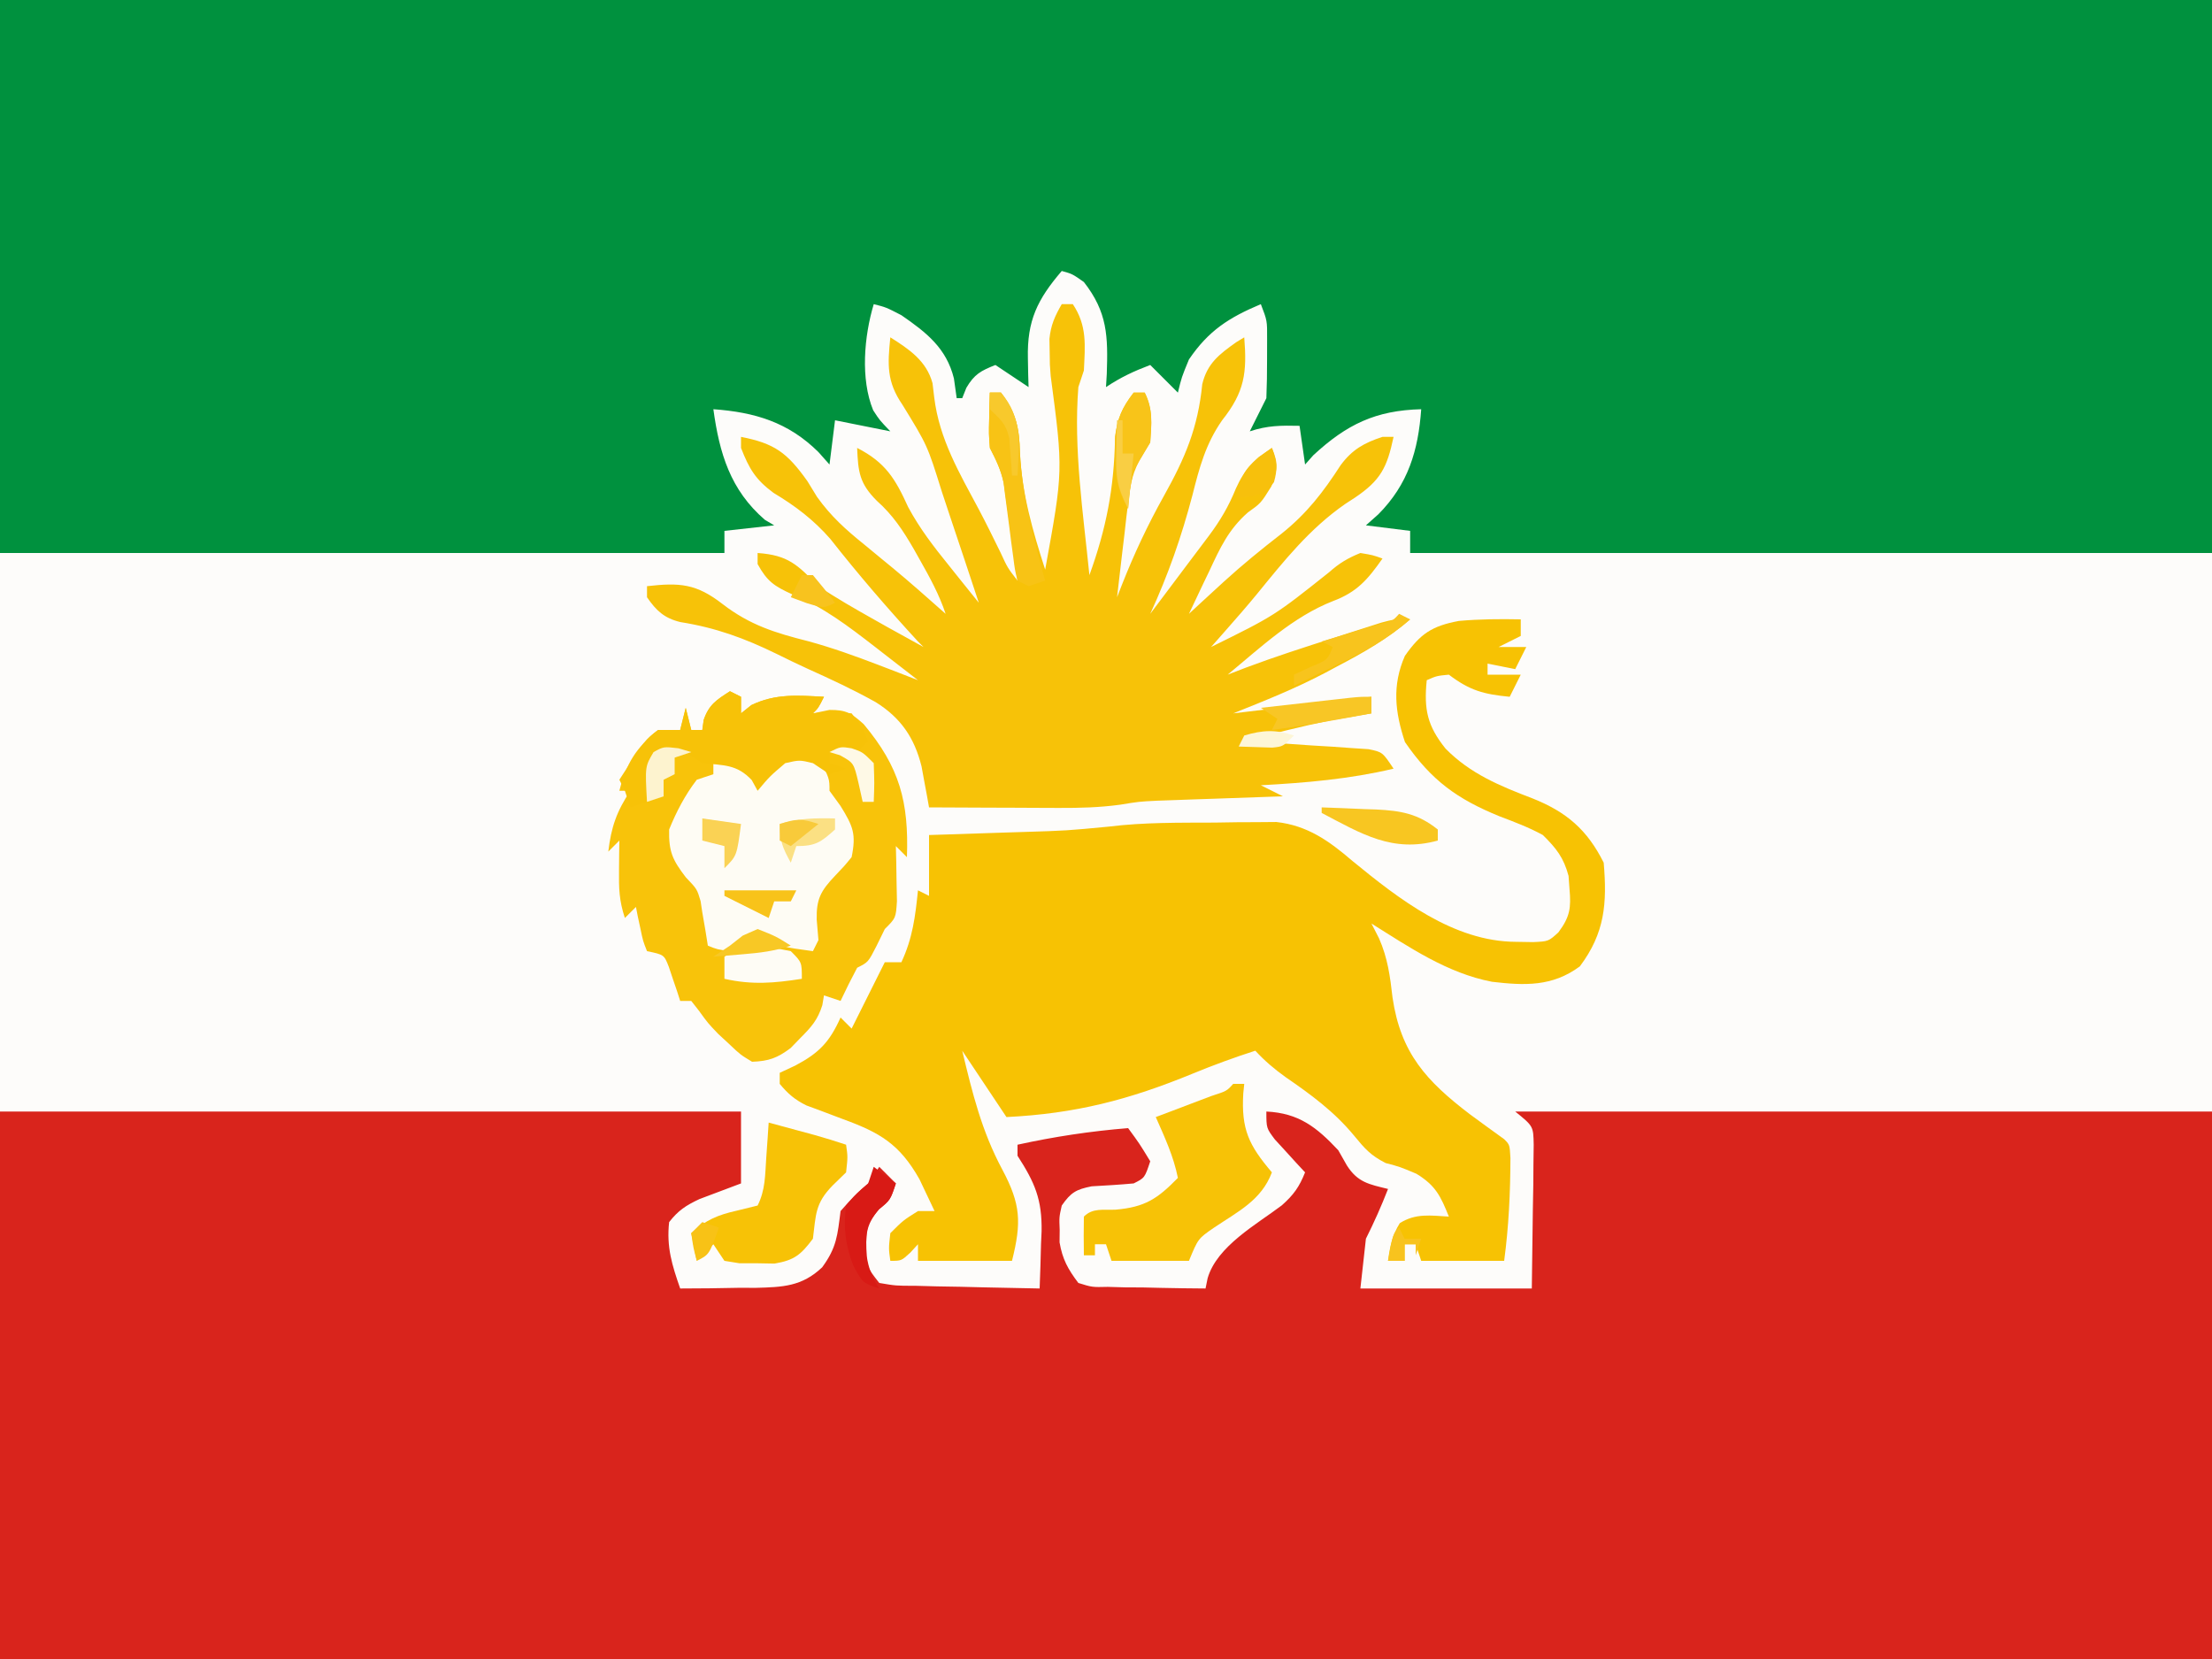
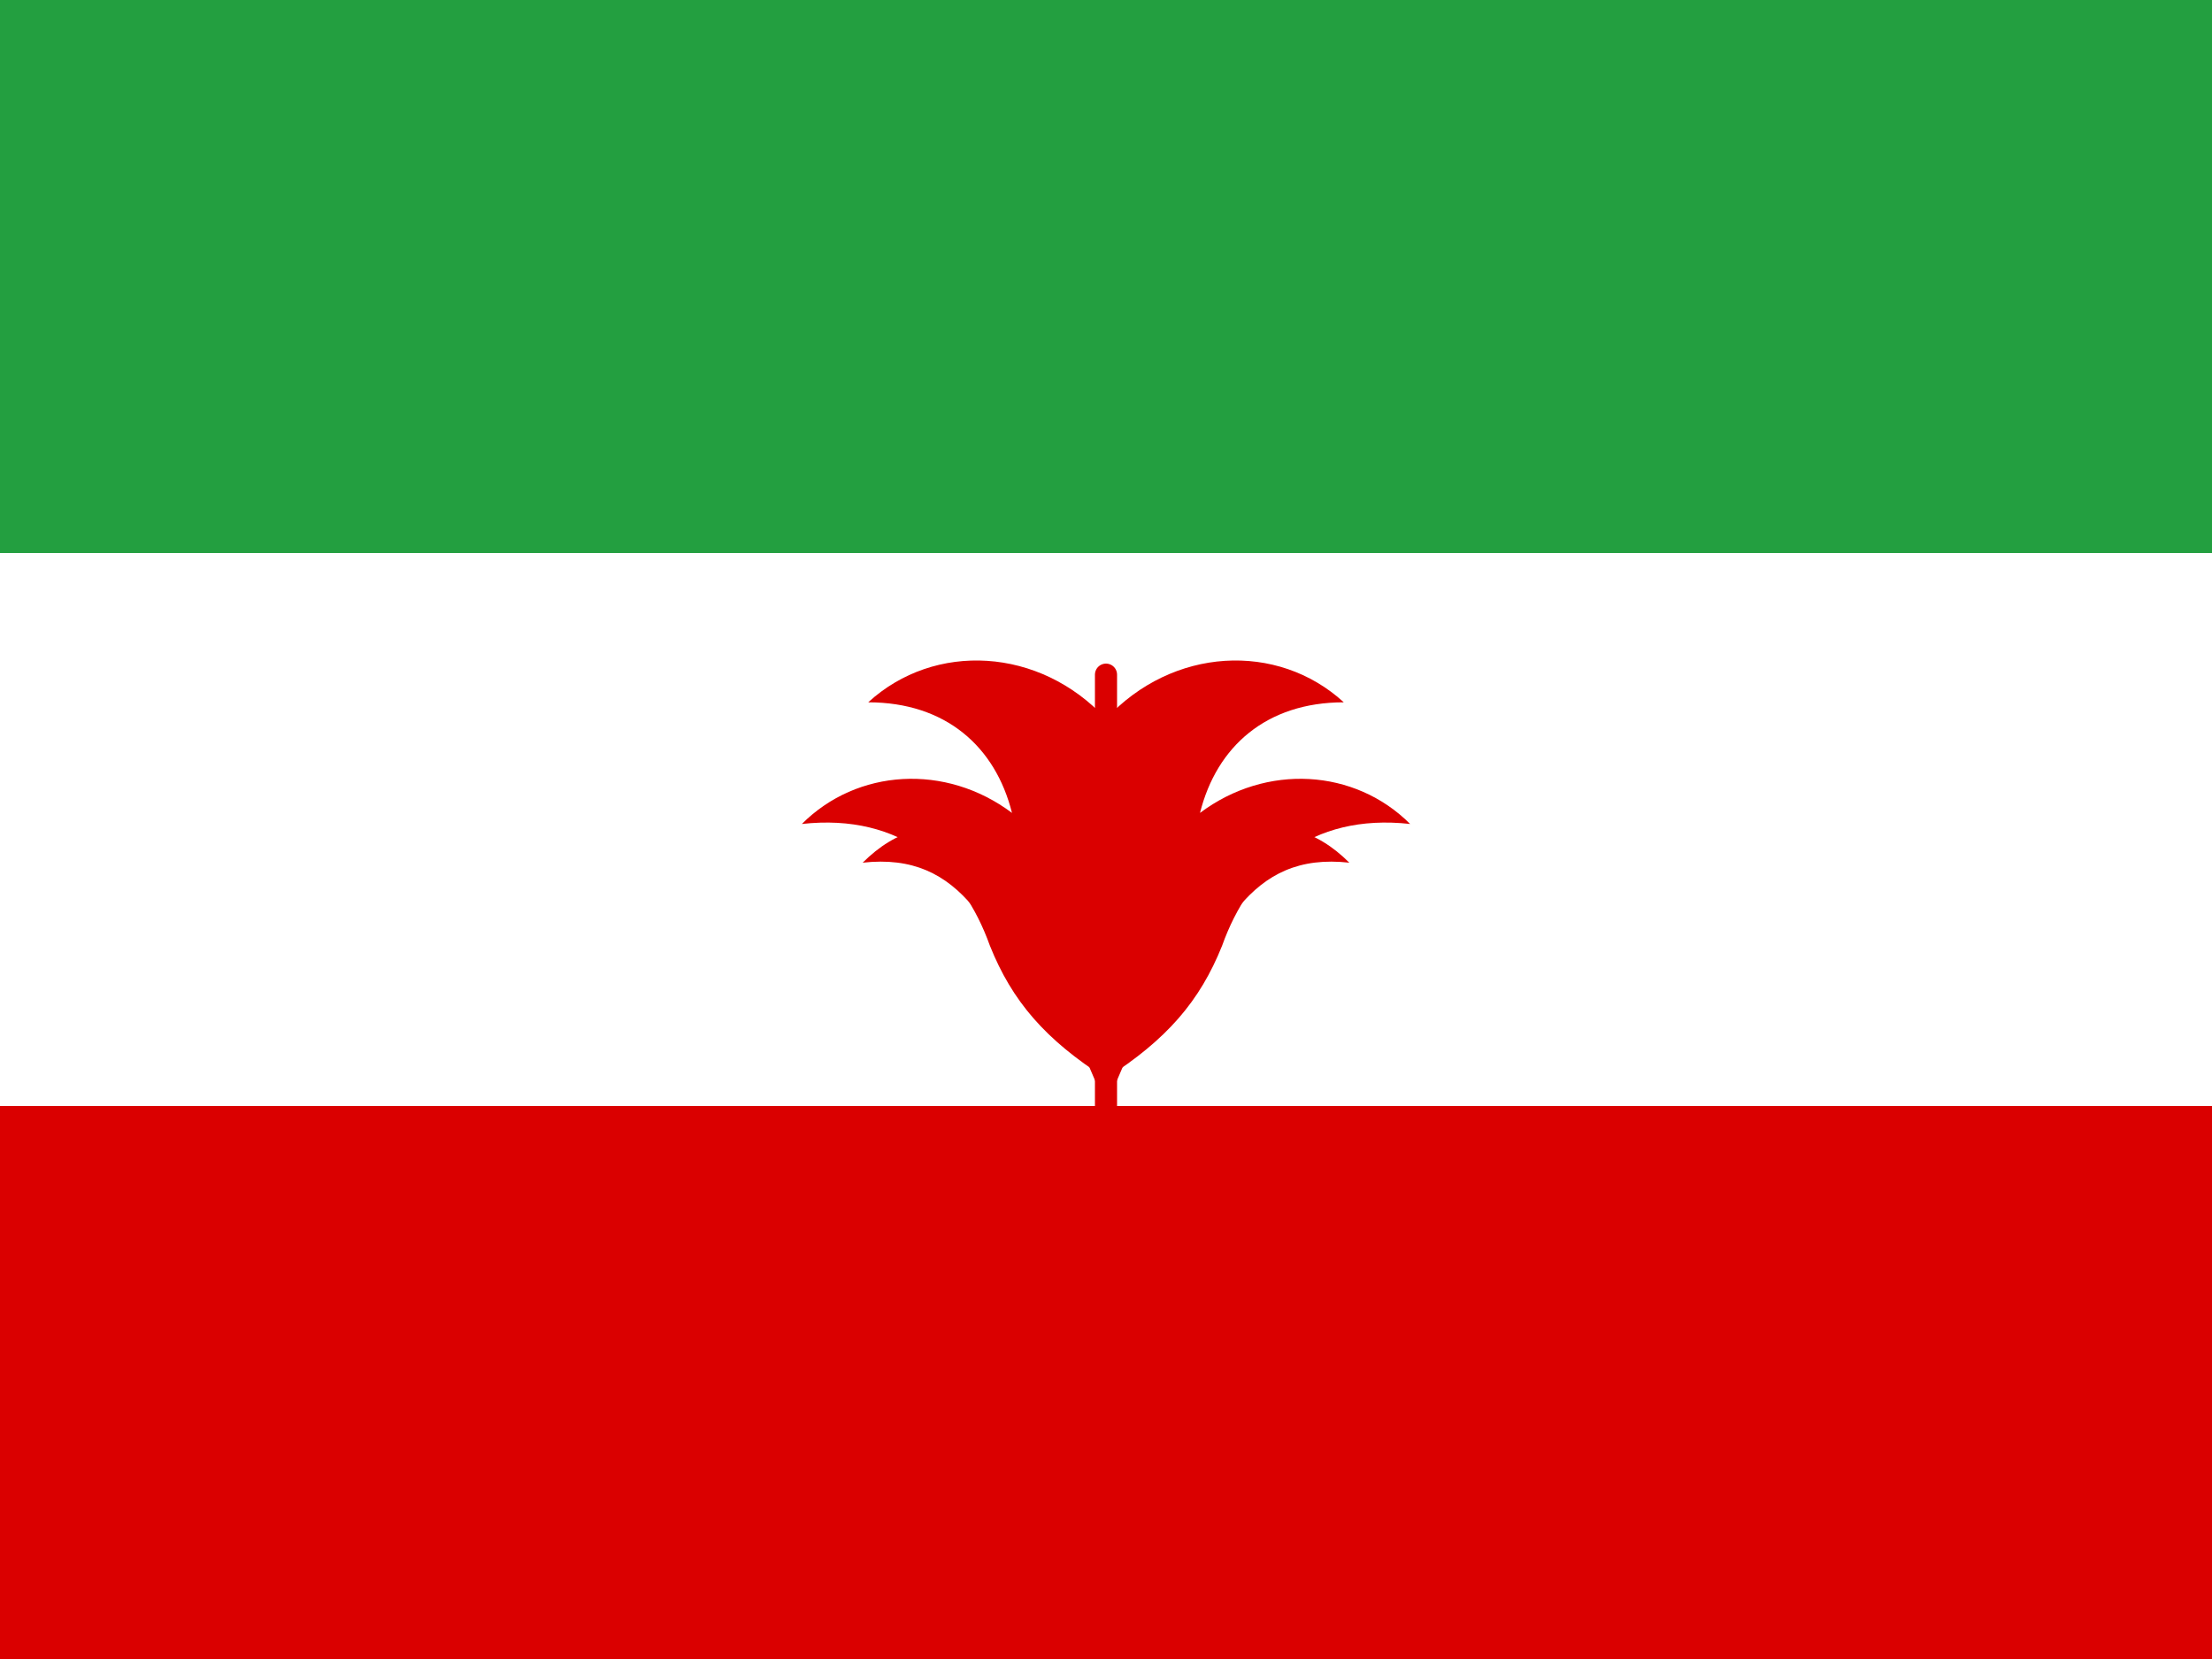
- <svg xmlns="http://www.w3.org/2000/svg" version="1.1" width="400" height="300">
-   <path d="M0 0 C132 0 264 0 400 0 C400 99 400 198 400 300 C268 300 136 300 0 300 C0 201 0 102 0 0 Z " fill="#FDFCFA" transform="translate(0,0)" />
-   <path d="M0 0 C132 0 264 0 400 0 C400 33 400 66 400 100 C352.15 100 304.3 100 255 100 C255 98.68 255 97.36 255 96 C252.36 95.67 249.72 95.34 247 95 C248.114 94.01 248.114 94.01 249.25 93 C254.642 87.562 256.465 81.486 257 74 C248.756 74.21 243.518 76.746 237.5 82.312 C237.005 82.869 236.51 83.426 236 84 C235.67 81.69 235.34 79.38 235 77 C231.657 76.926 229.196 76.935 226 78 C227 76 228 74 229 72 C229.097 69.689 229.13 67.375 229.125 65.062 C229.128 63.816 229.13 62.569 229.133 61.285 C229.152 57.993 229.152 57.993 228 55 C222.213 57.441 218.558 59.768 215 65 C213.676 68.213 213.676 68.213 213 71 C210.525 68.525 210.525 68.525 208 66 C205.028 67.125 202.666 68.223 200 70 C200.046 69.215 200.093 68.43 200.141 67.621 C200.375 60.795 200.269 56.455 196 51 C193.915 49.534 193.915 49.534 192 49 C187.586 54.15 185.711 57.986 185.875 64.812 C185.893 65.788 185.911 66.764 185.93 67.77 C185.953 68.506 185.976 69.242 186 70 C183.03 68.02 183.03 68.02 180 66 C177.378 67.049 176.206 67.649 174.75 70.125 C174.502 70.744 174.255 71.362 174 72 C173.67 72 173.34 72 173 72 C172.835 70.824 172.67 69.649 172.5 68.438 C171.144 62.944 167.524 60.122 163 57 C160.221 55.563 160.221 55.563 158 55 C156.259 60.803 155.573 68.515 157.895 74.184 C159.056 75.979 159.056 75.979 161 78 C157.7 77.34 154.4 76.68 151 76 C150.67 78.64 150.34 81.28 150 84 C149.34 83.257 148.68 82.515 148 81.75 C142.562 76.358 136.486 74.535 129 74 C130.095 81.976 132.063 88.595 138.312 94 C138.869 94.33 139.426 94.66 140 95 C135.545 95.495 135.545 95.495 131 96 C131 97.32 131 98.64 131 100 C87.77 100 44.54 100 0 100 C0 67 0 34 0 0 Z " fill="#00913E" transform="translate(0,0)" />
-   <path d="M0 0 C44.22 0 88.44 0 134 0 C134 4.29 134 8.58 134 13 C131.493 13.944 128.987 14.888 126.48 15.832 C124.043 16.98 122.643 17.885 121 20 C120.502 24.484 121.529 27.797 123 32 C126.543 32.006 130.083 31.946 133.625 31.875 C134.624 31.878 135.623 31.88 136.652 31.883 C141.543 31.753 145.019 31.643 148.676 28.168 C151.319 24.565 151.446 22.353 152 18 C154.438 15.25 154.438 15.25 157 13 C157.66 12.01 158.32 11.02 159 10 C159.99 10.99 160.98 11.98 162 13 C161 16 161 16 158.938 17.688 C156.807 20.231 156.689 20.883 156.625 24.062 C156.691 28.05 156.691 28.05 159 31 C162.004 31.512 162.004 31.512 165.539 31.512 C167.492 31.565 167.492 31.565 169.484 31.619 C170.865 31.642 172.245 31.665 173.625 31.688 C175.013 31.721 176.401 31.755 177.789 31.791 C181.193 31.874 184.596 31.943 188 32 C188.109 29.311 188.188 26.627 188.25 23.938 C188.3 22.809 188.3 22.809 188.352 21.658 C188.451 15.894 187.121 12.823 184 8 C184 7.34 184 6.68 184 6 C190.65 4.543 197.214 3.549 204 3 C206.062 5.812 206.062 5.812 208 9 C207 12 207 12 205 13 C202.472 13.234 199.945 13.382 197.41 13.523 C194.58 14.083 193.64 14.644 192 17 C191.526 19.107 191.526 19.107 191.625 21.375 C191.617 22.125 191.61 22.875 191.602 23.648 C192.122 26.722 193.123 28.511 195 31 C197.491 31.777 197.491 31.777 200.324 31.707 C201.352 31.736 202.38 31.765 203.439 31.795 C205.047 31.804 205.047 31.804 206.688 31.812 C207.771 31.838 208.854 31.863 209.971 31.889 C212.647 31.948 215.323 31.984 218 32 C218.125 31.386 218.25 30.773 218.379 30.141 C220.06 24.346 227.234 20.416 231.793 16.965 C233.944 15.05 234.945 13.645 236 11 C235.495 10.457 234.989 9.915 234.469 9.355 C233.819 8.64 233.169 7.925 232.5 7.188 C231.525 6.126 231.525 6.126 230.531 5.043 C229 3 229 3 229 0 C234.892 0.287 238.103 2.843 242 7 C242.516 7.907 243.031 8.815 243.562 9.75 C245.522 12.818 247.555 13.158 251 14 C249.793 17.103 248.494 20.012 247 23 C246.67 25.97 246.34 28.94 246 32 C256.23 32 266.46 32 277 32 C277.062 27.277 277.124 22.554 277.188 17.688 C277.215 16.201 277.242 14.714 277.27 13.182 C277.278 12.012 277.285 10.842 277.293 9.637 C277.309 8.437 277.324 7.238 277.341 6.003 C277.276 2.654 277.276 2.654 274 0 C315.58 0 357.16 0 400 0 C400 32.67 400 65.34 400 99 C268 99 136 99 0 99 C0 66.33 0 33.66 0 0 Z " fill="#D9241C" transform="translate(0,201)" />
-   <path d="M0 0 C0 0.99 0 1.98 0 3 C-1.32 3.66 -2.64 4.32 -4 5 C-2.35 5 -0.7 5 1 5 C0.34 6.32 -0.32 7.64 -1 9 C-2.65 8.67 -4.3 8.34 -6 8 C-6 8.66 -6 9.32 -6 10 C-4.02 10 -2.04 10 0 10 C-0.66 11.32 -1.32 12.64 -2 14 C-6.747 13.544 -9.257 12.84 -13 10 C-15.208 10.217 -15.208 10.217 -17 11 C-17.544 16.329 -16.868 19.294 -13.598 23.375 C-9.123 27.927 -3.76 30.129 2.125 32.375 C8.293 34.831 12.031 38.062 15 44 C15.625 51.358 15.22 56.707 10.688 62.75 C5.702 66.443 0.696 66.229 -5.203 65.535 C-13.271 63.992 -20.132 59.301 -27 55 C-26.546 55.887 -26.093 56.774 -25.625 57.688 C-24.067 61.228 -23.623 64.543 -23.188 68.375 C-21.713 78.457 -17.039 83.514 -9.188 89.5 C-7.136 91.016 -5.069 92.508 -3 94 C-2 95 -2 95 -1.867 97.406 C-1.883 103.69 -2.169 109.771 -3 116 C-7.95 116 -12.9 116 -18 116 C-18.33 115.01 -18.66 114.02 -19 113 C-19.66 113 -20.32 113 -21 113 C-21 113.99 -21 114.98 -21 116 C-21.99 116 -22.98 116 -24 116 C-23.65 113.409 -23.262 111.423 -21.875 109.188 C-18.991 107.361 -16.323 107.812 -13 108 C-14.487 104.284 -15.405 102.362 -18.875 100.25 C-21.852 98.996 -21.852 98.996 -24.438 98.312 C-27.171 96.913 -28.2 95.72 -30.125 93.375 C-33.739 89.005 -37.895 85.965 -42.547 82.762 C-44.597 81.29 -46.295 79.847 -48 78 C-51.854 79.235 -55.609 80.618 -59.352 82.157 C-70.792 86.859 -80.499 89.387 -93 90 C-95.64 86.04 -98.28 82.08 -101 78 C-99.146 85.701 -97.501 92.495 -93.75 99.5 C-90.396 105.785 -90.267 109.066 -92 116 C-97.61 116 -103.22 116 -109 116 C-109 115.01 -109 114.02 -109 113 C-109.454 113.495 -109.907 113.99 -110.375 114.5 C-112 116 -112 116 -114 116 C-114.312 113.75 -114.312 113.75 -114 111 C-111.688 108.688 -111.688 108.688 -109 107 C-108.01 107 -107.02 107 -106 107 C-106.575 105.767 -107.161 104.539 -107.75 103.312 C-108.075 102.628 -108.4 101.944 -108.734 101.238 C-112.336 94.869 -115.897 92.805 -122.562 90.375 C-124.087 89.807 -125.61 89.231 -127.129 88.648 C-127.8 88.403 -128.471 88.157 -129.162 87.904 C-131.248 86.878 -132.522 85.788 -134 84 C-134 83.34 -134 82.68 -134 82 C-133.072 81.567 -132.144 81.134 -131.188 80.688 C-126.865 78.399 -124.988 76.434 -123 72 C-122.34 72.66 -121.68 73.32 -121 74 C-119.02 70.04 -117.04 66.08 -115 62 C-114.01 62 -113.02 62 -112 62 C-109.968 57.666 -109.479 53.714 -109 49 C-108.34 49.33 -107.68 49.66 -107 50 C-107 46.37 -107 42.74 -107 39 C-106.199 38.975 -105.398 38.95 -104.573 38.924 C-100.902 38.807 -97.232 38.685 -93.562 38.562 C-92.302 38.523 -91.042 38.484 -89.744 38.443 C-82.108 38.203 -82.108 38.203 -74.508 37.48 C-68.136 36.69 -61.724 36.776 -55.312 36.75 C-54.02 36.729 -52.728 36.709 -51.396 36.688 C-50.148 36.682 -48.9 36.677 -47.613 36.672 C-46.487 36.663 -45.361 36.653 -44.2 36.644 C-38.556 37.272 -34.655 40.072 -30.438 43.688 C-21.998 50.605 -12.14 58.27 -0.875 58.312 C0.159 58.329 1.193 58.346 2.258 58.363 C5.012 58.232 5.012 58.232 6.805 56.605 C8.92 53.764 9.122 52.165 8.812 48.688 C8.757 47.928 8.702 47.169 8.645 46.387 C7.746 43.061 6.451 41.432 4 39 C1.487 37.625 -1.136 36.635 -3.812 35.625 C-11.546 32.473 -16.171 29.106 -20.938 22.188 C-22.743 16.771 -23.291 11.955 -20.957 6.613 C-18.155 2.602 -16.061 1.199 -11.195 0.285 C-7.456 -0.049 -3.751 -0.077 0 0 Z " fill="#F7C203" transform="translate(275,112)" />
-   <path d="M0 0 C0.66 0 1.32 0 2 0 C4.614 3.922 4.217 7.442 4 12 C3.67 12.99 3.34 13.98 3 15 C2.116 26.281 3.875 37.791 5 49 C8.054 40.576 9.468 33.234 9.629 24.312 C10.028 20.746 10.814 18.822 13 16 C13.66 16 14.32 16 15 16 C16.532 19.064 16.229 21.617 16 25 C15.519 25.787 15.039 26.574 14.544 27.385 C12.856 30.243 12.435 32.244 12.051 35.52 C11.925 36.541 11.799 37.563 11.67 38.615 C11.552 39.67 11.434 40.725 11.312 41.812 C11.118 43.424 11.118 43.424 10.92 45.068 C10.603 47.711 10.297 50.355 10 53 C10.292 52.254 10.583 51.507 10.884 50.738 C13.087 45.145 15.543 39.926 18.469 34.683 C22.3 27.819 24.621 22.405 25.406 14.473 C26.309 10.712 28.471 9.07 31.539 6.891 C32.021 6.597 32.503 6.303 33 6 C33.508 12.349 33.104 15.841 29 21 C26.013 25.288 24.882 29.571 23.625 34.562 C21.659 42.032 19.238 48.972 16 56 C18.231 53.04 20.458 50.078 22.676 47.109 C23.98 45.365 25.287 43.623 26.605 41.891 C28.695 39.088 30.176 36.566 31.5 33.312 C33.141 29.688 34.742 28.201 38 26 C39.23 28.907 39.007 29.982 37.875 33 C36 36 36 36 33.652 37.672 C30.156 40.74 28.628 44.082 26.688 48.25 C26.328 48.995 25.969 49.74 25.6 50.508 C24.722 52.333 23.859 54.166 23 56 C24 55.074 24 55.074 25.02 54.129 C25.941 53.282 26.863 52.435 27.812 51.562 C28.306 51.109 28.799 50.655 29.308 50.188 C32.672 47.124 36.151 44.29 39.75 41.5 C44.325 37.843 47.279 34 50.438 29.109 C52.528 26.288 54.688 25.078 58 24 C58.66 24 59.32 24 60 24 C58.829 29.537 57.68 31.846 53 35 C52.433 35.369 51.866 35.737 51.281 36.117 C44.811 40.599 40.213 46.393 35.282 52.442 C33.503 54.604 31.663 56.711 29.812 58.812 C29.262 59.438 28.712 60.063 28.145 60.707 C27.767 61.134 27.389 61.56 27 62 C38.449 56.355 38.449 56.355 48.387 48.445 C50.165 46.852 51.788 45.894 54 45 C56.25 45.375 56.25 45.375 58 46 C55.336 49.782 53.423 52.052 49.062 53.688 C41.784 56.537 35.966 62.078 30 67 C31.087 66.581 32.173 66.162 33.293 65.73 C38.577 63.75 43.937 62.026 49.312 60.312 C50.301 59.992 51.289 59.672 52.307 59.342 C53.253 59.04 54.2 58.737 55.176 58.426 C56.031 58.152 56.886 57.877 57.767 57.595 C60 57 60 57 63 57 C58.903 60.542 54.582 63.011 49.812 65.5 C49.108 65.878 48.404 66.255 47.678 66.645 C42.193 69.533 36.827 71.669 31 74 C39.25 73.01 47.5 72.02 56 71 C56 71.99 56 72.98 56 74 C55.018 74.164 55.018 74.164 54.016 74.332 C53.103 74.491 52.19 74.649 51.25 74.812 C49.927 75.039 49.927 75.039 48.578 75.27 C43.342 76.338 38.177 77.677 33 79 C33.747 79.045 34.494 79.09 35.263 79.136 C38.635 79.347 42.005 79.579 45.375 79.812 C46.551 79.883 47.726 79.953 48.938 80.025 C50.059 80.106 51.18 80.187 52.336 80.27 C53.373 80.338 54.41 80.406 55.478 80.476 C58 81 58 81 60 84 C52.043 85.888 44.155 86.553 36 87 C37.98 87.99 37.98 87.99 40 89 C39.249 89.025 38.498 89.05 37.724 89.076 C34.295 89.193 30.866 89.315 27.438 89.438 C26.256 89.477 25.075 89.516 23.857 89.557 C22.707 89.599 21.556 89.64 20.371 89.684 C19.318 89.72 18.266 89.757 17.181 89.795 C13.948 89.959 13.948 89.959 10.568 90.514 C6.842 91.022 3.294 91.113 -0.465 91.098 C-1.482 91.096 -1.482 91.096 -2.52 91.093 C-4.659 91.088 -6.798 91.075 -8.938 91.062 C-10.399 91.057 -11.861 91.053 -13.322 91.049 C-16.882 91.038 -20.441 91.021 -24 91 C-24.12 90.326 -24.239 89.652 -24.363 88.958 C-24.612 87.621 -24.612 87.621 -24.867 86.258 C-25.028 85.378 -25.189 84.497 -25.355 83.59 C-26.641 78.426 -29.08 74.827 -33.636 71.977 C-37.639 69.74 -41.775 67.813 -45.955 65.932 C-47.848 65.069 -49.716 64.154 -51.582 63.234 C-57.4 60.391 -62.579 58.51 -68.965 57.492 C-71.876 56.788 -73.326 55.435 -75 53 C-75 52.34 -75 51.68 -75 51 C-69.058 50.329 -66.082 50.54 -61.312 54.25 C-56.381 58.042 -51.812 59.448 -45.828 60.957 C-41.481 62.141 -37.329 63.641 -33.125 65.25 C-32.416 65.521 -31.708 65.792 -30.978 66.071 C-29.317 66.709 -27.658 67.354 -26 68 C-28.04 66.414 -30.082 64.831 -32.125 63.25 C-32.695 62.807 -33.265 62.363 -33.852 61.906 C-38.566 58.263 -43.133 54.76 -48.688 52.5 C-51.989 51.005 -53.284 50.129 -55 47 C-55 46.34 -55 45.68 -55 45 C-49.469 45.386 -47.788 47.126 -44 51 C-40.764 53.171 -37.394 55.088 -34 57 C-33.126 57.492 -32.252 57.985 -31.352 58.492 C-29.24 59.671 -27.123 60.841 -25 62 C-25.33 61.67 -25.66 61.34 -26 61 C-31.533 54.998 -36.81 48.86 -41.859 42.445 C-44.904 38.967 -48.172 36.497 -52.125 34.125 C-55.396 31.708 -56.532 29.752 -58 26 C-58 25.34 -58 24.68 -58 24 C-51.954 25.185 -49.684 26.823 -46 32 C-45.421 32.945 -44.842 33.89 -44.246 34.863 C-41.744 38.357 -39.072 40.764 -35.75 43.438 C-34.595 44.39 -33.44 45.343 -32.285 46.297 C-31.726 46.755 -31.167 47.213 -30.59 47.686 C-27.329 50.381 -24.168 53.195 -21 56 C-22.172 52.484 -23.873 49.401 -25.688 46.188 C-26.044 45.554 -26.401 44.92 -26.768 44.267 C-28.697 40.937 -30.533 38.143 -33.438 35.562 C-36.581 32.419 -36.825 30.363 -37 26 C-31.865 28.637 -30.111 31.556 -27.77 36.707 C-25.66 40.632 -23.107 43.921 -20.312 47.375 C-19.801 48.016 -19.29 48.656 -18.764 49.316 C-17.514 50.881 -16.258 52.441 -15 54 C-16.717 48.795 -18.449 43.594 -20.196 38.399 C-20.7 36.896 -21.2 35.392 -21.694 33.886 C-24.291 25.548 -24.291 25.548 -28.812 18.188 C-31.68 14.009 -31.501 10.911 -31 6 C-27.569 8.174 -24.486 10.233 -23.371 14.285 C-23.218 15.567 -23.218 15.567 -23.062 16.875 C-22.136 24.422 -18.517 30.523 -14.985 37.138 C-13.624 39.711 -12.344 42.323 -11.062 44.938 C-9.807 47.667 -9.807 47.667 -8 50 C-8.447 46.748 -8.91 43.499 -9.375 40.25 C-9.564 38.869 -9.564 38.869 -9.758 37.461 C-9.887 36.571 -10.016 35.682 -10.148 34.766 C-10.264 33.949 -10.379 33.132 -10.498 32.29 C-11.016 29.927 -11.899 28.14 -13 26 C-13.195 23.422 -13.195 23.422 -13.125 20.75 C-13.107 19.858 -13.089 18.966 -13.07 18.047 C-13.047 17.371 -13.024 16.696 -13 16 C-12.34 16 -11.68 16 -11 16 C-8.241 19.676 -7.66 22.403 -7.562 26.938 C-7.17 34.402 -5.283 40.919 -3 48 C0.266 30.109 0.266 30.109 -2 13 C-2.168 10.977 -2.168 10.977 -2.188 8.625 C-2.202 7.854 -2.216 7.083 -2.23 6.289 C-1.978 3.782 -1.252 2.167 0 0 Z " fill="#F7C208" transform="translate(192,55)" />
-   <path d="M0 0 C0.66 0.33 1.32 0.66 2 1 C2 1.99 2 2.98 2 4 C2.619 3.505 3.237 3.01 3.875 2.5 C8.26 0.395 12.217 0.749 17 1 C16 3 16 3 15 4 C16.485 3.691 16.485 3.691 18 3.375 C20.998 3.363 21.9 3.91 24.176 5.945 C30.683 13.725 32.358 19.984 32 30 C31.34 29.34 30.68 28.68 30 28 C30.023 28.915 30.046 29.83 30.07 30.773 C30.088 31.962 30.106 33.15 30.125 34.375 C30.148 35.558 30.171 36.742 30.195 37.961 C30 41 30 41 28 43 C27.505 44.011 27.01 45.021 26.5 46.062 C25 49 25 49 23 50 C21.952 51.975 20.948 53.975 20 56 C19.01 55.67 18.02 55.34 17 55 C16.902 55.584 16.804 56.168 16.703 56.77 C15.859 59.446 14.724 60.709 12.75 62.688 C12.167 63.289 11.585 63.891 10.984 64.512 C8.56 66.33 7.031 66.887 4 67 C1.867 65.707 1.867 65.707 -0.125 63.812 C-0.788 63.2 -1.45 62.588 -2.133 61.957 C-4 60 -4 60 -5.617 57.762 C-6.074 57.18 -6.53 56.599 -7 56 C-7.66 56 -8.32 56 -9 56 C-9.273 55.151 -9.273 55.151 -9.551 54.285 C-9.928 53.185 -9.928 53.185 -10.312 52.062 C-10.556 51.332 -10.8 50.601 -11.051 49.848 C-11.912 47.641 -11.912 47.641 -15 47 C-15.73 45.152 -15.73 45.152 -16.188 42.938 C-16.346 42.204 -16.505 41.471 -16.668 40.715 C-16.778 40.149 -16.887 39.583 -17 39 C-17.66 39.66 -18.32 40.32 -19 41 C-20.05 37.851 -20.101 35.612 -20.062 32.312 C-20.053 31.319 -20.044 30.325 -20.035 29.301 C-20.024 28.542 -20.012 27.782 -20 27 C-20.66 27.66 -21.32 28.32 -22 29 C-21.49 24.611 -20.478 21.663 -18 18 C-18.66 18 -19.32 18 -20 18 C-18.731 13.038 -16.998 10.237 -13 7 C-11.68 7 -10.36 7 -9 7 C-8.67 5.68 -8.34 4.36 -8 3 C-7.67 4.32 -7.34 5.64 -7 7 C-6.34 7 -5.68 7 -5 7 C-4.918 6.402 -4.835 5.804 -4.75 5.188 C-3.795 2.403 -2.429 1.567 0 0 Z " fill="#F8C30A" transform="translate(132,125)" />
-   <path d="M0 0 C0.907 0.083 1.815 0.165 2.75 0.25 C4.75 4 4.75 4 4.75 6.25 C5.41 7.157 6.07 8.065 6.75 9 C9.007 12.668 9.607 14.049 8.75 18.25 C7.398 19.902 7.398 19.902 5.75 21.625 C3.186 24.321 2.349 25.817 2.438 29.562 C2.541 30.779 2.644 31.996 2.75 33.25 C2.42 33.91 2.09 34.57 1.75 35.25 C-3.863 34.485 -3.863 34.485 -6.312 33 C-6.952 32.752 -7.591 32.505 -8.25 32.25 C-9.935 33.219 -11.602 34.22 -13.25 35.25 C-15.562 34.938 -15.562 34.938 -17.25 34.25 C-17.394 33.343 -17.539 32.435 -17.688 31.5 C-17.873 30.427 -18.059 29.355 -18.25 28.25 C-18.353 27.569 -18.456 26.889 -18.562 26.188 C-19.202 24.024 -19.202 24.024 -21.25 21.875 C-23.668 18.702 -24.327 17.251 -24.25 13.25 C-22.93 10.011 -21.38 7.03 -19.25 4.25 C-18.26 3.92 -17.27 3.59 -16.25 3.25 C-16.25 2.59 -16.25 1.93 -16.25 1.25 C-13.104 0.988 -11.632 1.002 -8.938 2.75 C-8.102 3.493 -8.102 3.493 -7.25 4.25 C-6.714 3.59 -6.178 2.93 -5.625 2.25 C-3.25 0.25 -3.25 0.25 0 0 Z " fill="#FEFCF4" transform="translate(145.25,136.75)" />
-   <path d="M0 0 C0.66 0 1.32 0 2 0 C1.942 0.568 1.884 1.137 1.824 1.723 C1.445 8.207 2.807 11.073 7 16 C5.103 21.06 0.843 23.095 -3.469 26 C-6.344 27.981 -6.344 27.981 -8 32 C-12.62 32 -17.24 32 -22 32 C-22.33 31.01 -22.66 30.02 -23 29 C-23.66 29 -24.32 29 -25 29 C-25 29.66 -25 30.32 -25 31 C-25.66 31 -26.32 31 -27 31 C-27.042 28.667 -27.041 26.333 -27 24 C-25.398 22.398 -23.525 22.843 -21.312 22.75 C-15.967 22.297 -13.698 20.795 -10 17 C-10.783 13.084 -12.392 9.636 -14 6 C-13.073 5.651 -12.146 5.301 -11.191 4.941 C-9.994 4.486 -8.796 4.031 -7.562 3.562 C-6.368 3.11 -5.173 2.658 -3.941 2.191 C-1.156 1.286 -1.156 1.286 0 0 Z " fill="#F7C206" transform="translate(223,196)" />
-   <path d="M0 0 C0.66 0.33 1.32 0.66 2 1 C2 1.99 2 2.98 2 4 C2.619 3.505 3.237 3.01 3.875 2.5 C8.26 0.395 12.217 0.749 17 1 C16 3 16 3 15 4 C16.093 3.897 17.186 3.794 18.312 3.688 C19.529 3.791 20.746 3.894 22 4 C23.938 6.5 23.938 6.5 25 9 C23 11 23 11 20.375 11.125 C19.591 11.084 18.808 11.043 18 11 C18 11.66 18 12.32 18 13 C18.99 13.33 19.98 13.66 21 14 C20.01 14.33 19.02 14.66 18 15 C17.01 14.34 16.02 13.68 15 13 C12.586 12.416 12.586 12.416 10 13 C7.187 15.396 7.187 15.396 5 18 C4.474 17.041 4.474 17.041 3.938 16.062 C1.226 13.177 -1.151 13.412 -5 13 C-5.99 12.34 -6.98 11.68 -8 11 C-11.311 11.283 -11.311 11.283 -14 13 C-14.368 15.328 -14.702 17.662 -15 20 C-15.99 20.33 -16.98 20.66 -18 21 C-18.33 20.01 -18.66 19.02 -19 18 C-19.33 17.34 -19.66 16.68 -20 16 C-15.323 8.742 -15.323 8.742 -13 7 C-11.68 7 -10.36 7 -9 7 C-8.67 5.68 -8.34 4.36 -8 3 C-7.67 4.32 -7.34 5.64 -7 7 C-6.34 7 -5.68 7 -5 7 C-4.918 6.402 -4.835 5.804 -4.75 5.188 C-3.795 2.403 -2.429 1.567 0 0 Z " fill="#F7C208" transform="translate(132,125)" />
-   <path d="M0 0 C1.771 0.478 3.542 0.958 5.312 1.438 C6.299 1.704 7.285 1.971 8.301 2.246 C10.215 2.781 12.114 3.371 14 4 C14.312 6.188 14.312 6.188 14 9 C13.196 9.784 12.391 10.568 11.562 11.375 C8.388 14.626 8.56 16.599 8 21 C5.825 23.893 4.661 24.889 1.055 25.496 C0.005 25.477 -1.044 25.457 -2.125 25.438 C-3.707 25.436 -3.707 25.436 -5.32 25.434 C-6.647 25.219 -6.647 25.219 -8 25 C-8.66 24.01 -9.32 23.02 -10 22 C-10.99 22.99 -11.98 23.98 -13 25 C-13.33 23.35 -13.66 21.7 -14 20 C-11.406 17.622 -9.181 16.694 -5.812 15.938 C-4.554 15.628 -3.296 15.319 -2 15 C-0.584 12.167 -0.654 9.525 -0.438 6.375 C-0.354 5.186 -0.27 3.998 -0.184 2.773 C-0.123 1.858 -0.062 0.943 0 0 Z " fill="#F7C206" transform="translate(139,203)" />
-   <path d="M0 0 C0.66 0 1.32 0 2 0 C4.723 3.642 5.34 6.324 5.438 10.812 C5.861 18.847 7.87 26.282 10 34 C8.515 34.495 8.515 34.495 7 35 C6.34 34.67 5.68 34.34 5 34 C4.529 32.114 4.529 32.114 4.219 29.668 C4.099 28.787 3.979 27.906 3.855 26.998 C3.738 26.071 3.621 25.143 3.5 24.188 C3.267 22.368 3.028 20.549 2.781 18.73 C2.679 17.92 2.576 17.109 2.471 16.274 C1.98 13.902 1.105 12.141 0 10 C-0.195 7.422 -0.195 7.422 -0.125 4.75 C-0.098 3.412 -0.098 3.412 -0.07 2.047 C-0.047 1.371 -0.024 0.696 0 0 Z " fill="#F8C315" transform="translate(179,71)" />
-   <path d="M0 0 C2 2 2 2 2 5 C-3.021 5.779 -6.977 6.13 -12 5 C-12 3.68 -12 2.36 -12 1 C-7.986 -1.843 -4.585 -0.887 0 0 Z " fill="#FEFCF5" transform="translate(143,172)" />
-   <path d="M0 0 C0.66 0 1.32 0 2 0 C3.532 3.064 3.229 5.617 3 9 C2.031 10.685 1.03 12.352 0 14 C-0.719 17.695 -0.719 17.695 -1 21 C-3.028 17.631 -3.298 14.968 -3.312 11.062 C-3.329 10.043 -3.346 9.023 -3.363 7.973 C-2.951 4.6 -2.041 2.697 0 0 Z " fill="#F8C419" transform="translate(205,71)" />
-   <path d="M0 0 C2.564 0.087 5.125 0.194 7.688 0.312 C8.769 0.346 8.769 0.346 9.873 0.381 C14.315 0.604 17.399 1.123 21 4 C21 4.66 21 5.32 21 6 C12.819 8.246 7.247 4.811 0 1 C0 0.67 0 0.34 0 0 Z " fill="#F8C621" transform="translate(239,146)" />
-   <path d="M0 0 C1.32 0.99 2.64 1.98 4 3 C3 6 3 6 0.938 7.688 C-1.531 10.634 -1.454 12.363 -1.273 16.094 C-0.947 18.368 -0.275 20.088 1 22 C-2 21 -2 21 -3.688 17.875 C-5.129 14.141 -5.53 11.013 -5 7 C-3.062 4.75 -3.062 4.75 -1 3 C-0.67 2.01 -0.34 1.02 0 0 Z " fill="#D81A15" transform="translate(158,211)" />
-   <path d="M0 0 C0.66 0.33 1.32 0.66 2 1 C-2.111 4.601 -6.435 6.896 -11.312 9.25 C-12.423 9.795 -12.423 9.795 -13.557 10.352 C-15.368 11.24 -17.184 12.121 -19 13 C-19 12.34 -19 11.68 -19 11 C-17.546 10.319 -17.546 10.319 -16.062 9.625 C-12.929 8.342 -12.929 8.342 -12 6 C-12.66 5.67 -13.32 5.34 -14 5 C-13.073 4.723 -12.146 4.446 -11.191 4.16 C-9.994 3.798 -8.796 3.436 -7.562 3.062 C-6.368 2.703 -5.173 2.343 -3.941 1.973 C-1.141 1.291 -1.141 1.291 0 0 Z " fill="#F8C41D" transform="translate(253,111)" />
-   <path d="M0 0 C0 0.99 0 1.98 0 3 C-5.987 4.115 -11.963 5.195 -18 6 C-17.67 5.34 -17.34 4.68 -17 4 C-17.99 3.34 -18.98 2.68 -20 2 C-17.042 1.665 -14.083 1.332 -11.125 1 C-10.283 0.905 -9.441 0.809 -8.574 0.711 C-7.366 0.576 -7.366 0.576 -6.133 0.438 C-5.389 0.354 -4.646 0.27 -3.879 0.184 C-2 0 -2 0 0 0 Z " fill="#F8C625" transform="translate(248,126)" />
-   <path d="M0 0 C0 0.66 0 1.32 0 2 C-2.561 4.296 -3.48 5 -7 5 C-7.33 5.99 -7.66 6.98 -8 8 C-9.461 5.353 -10 4.106 -10 1 C-6.62 -0.04 -3.522 -0.08 0 0 Z " fill="#FBE083" transform="translate(151,148)" />
-   <path d="M0 0 C1.145 0.34 1.145 0.34 2.312 0.688 C1.323 1.018 0.333 1.347 -0.688 1.688 C-0.688 2.678 -0.688 3.667 -0.688 4.688 C-1.677 5.183 -1.677 5.183 -2.688 5.688 C-2.688 6.678 -2.688 7.668 -2.688 8.688 C-3.678 9.018 -4.668 9.348 -5.688 9.688 C-6.049 3.297 -6.049 3.297 -4.5 0.688 C-2.688 -0.312 -2.688 -0.312 0 0 Z " fill="#FDF3CF" transform="translate(122.6875,135.3125)" />
-   <path d="M0 0 C2.31 0.33 4.62 0.66 7 1 C6.25 6.75 6.25 6.75 4 9 C4 7.68 4 6.36 4 5 C2.68 4.67 1.36 4.34 0 4 C0 2.68 0 1.36 0 0 Z " fill="#FAD254" transform="translate(127,148)" />
-   <path d="M0 0 C0.862 2.413 1.087 3.695 0.375 6.188 C-1 8 -1 8 -3.625 8.75 C-4.409 8.832 -5.192 8.915 -6 9 C-5.694 5.326 -5.242 4.219 -2.438 1.688 C-1.633 1.131 -0.829 0.574 0 0 Z " fill="#F7C00C" transform="translate(230,81)" />
-   <path d="M0 0 C4.29 0 8.58 0 13 0 C12.67 0.66 12.34 1.32 12 2 C11.01 2 10.02 2 9 2 C8.67 2.99 8.34 3.98 8 5 C5.333 3.667 2.667 2.333 0 1 C0 0.67 0 0.34 0 0 Z " fill="#F8C31A" transform="translate(131,161)" />
-   <path d="M0 0 C2 0.688 2 0.688 4 2.688 C4.125 6.312 4.125 6.312 4 9.688 C3.34 9.688 2.68 9.688 2 9.688 C1.752 8.574 1.505 7.46 1.25 6.312 C0.39 2.641 0.39 2.641 -2.125 1.25 C-2.744 1.064 -3.362 0.879 -4 0.688 C-2 -0.312 -2 -0.312 0 0 Z " fill="#FEF9E6" transform="translate(154,135.3125)" />
-   <path d="M0 0 C0.33 0 0.66 0 1 0 C1 1.98 1 3.96 1 6 C1.66 6 2.32 6 3 6 C2.67 9.3 2.34 12.6 2 16 C-0.053 11.894 -0.222 10.198 -0.125 5.75 C-0.107 4.672 -0.089 3.595 -0.07 2.484 C-0.047 1.665 -0.024 0.845 0 0 Z " fill="#F9CE43" transform="translate(202,76)" />
-   <path d="M0 0 C0.66 0 1.32 0 2 0 C5.911 4.512 5.295 9.379 5 15 C4.67 15 4.34 15 4 15 C3.963 14.385 3.925 13.77 3.887 13.137 C3.821 12.328 3.755 11.52 3.688 10.688 C3.629 9.887 3.571 9.086 3.512 8.262 C2.91 5.601 1.927 4.844 0 3 C0 2.01 0 1.02 0 0 Z " fill="#F8C92C" transform="translate(179,71)" />
-   <path d="M0 0 C0.99 0.33 1.98 0.66 3 1 C1.25 5.875 1.25 5.875 -1 7 C-1.625 4.625 -1.625 4.625 -2 2 C-1.34 1.34 -0.68 0.68 0 0 Z " fill="#F8C216" transform="translate(127,221)" />
-   <path d="M0 0 C3.312 1.312 3.312 1.312 6 3 C2.992 4.003 0.462 4.303 -2.688 4.562 C-3.681 4.646 -4.675 4.73 -5.699 4.816 C-6.458 4.877 -7.218 4.938 -8 5 C-7.01 4.34 -6.02 3.68 -5 3 C-4.237 2.402 -3.474 1.804 -2.688 1.188 C-1.801 0.796 -0.914 0.404 0 0 Z " fill="#F8C825" transform="translate(137,168)" />
-   <path d="M0 0 C-2 2 -2 2 -3.945 2.195 C-5.964 2.13 -7.982 2.065 -10 2 C-9.67 1.34 -9.34 0.68 -9 0 C-5.655 -0.994 -3.31 -1.103 0 0 Z " fill="#FDF6D7" transform="translate(234,133)" />
-   <path d="M0 0 C0.33 0.66 0.66 1.32 1 2 C1.99 2 2.98 2 4 2 C3.67 2.99 3.34 3.98 3 5 C3 4.34 3 3.68 3 3 C2.34 3 1.68 3 1 3 C1 3.99 1 4.98 1 6 C0.01 6 -0.98 6 -2 6 C-1.125 1.125 -1.125 1.125 0 0 Z " fill="#F8C31E" transform="translate(253,222)" />
-   <path d="M0 0 C0.66 0 1.32 0 2 0 C3.382 1.626 4.719 3.293 6 5 C4 6 4 6 0.875 5.062 C-0.074 4.712 -1.022 4.361 -2 4 C-1.34 2.68 -0.68 1.36 0 0 Z " fill="#F8C31E" transform="translate(145,104)" />
-   <path d="M0 0 C-1.65 1.32 -3.3 2.64 -5 4 C-5.66 3.67 -6.32 3.34 -7 3 C-7 2.01 -7 1.02 -7 0 C-3.99 -0.934 -3.133 -1.044 0 0 Z " fill="#F8CA3A" transform="translate(148,149)" />
+ <svg xmlns="http://www.w3.org/2000/svg" width="400" height="300" viewBox="0 0 400 300">
+   <rect width="400" height="100" y="0" fill="#239F40" />
+   <rect width="400" height="100" y="100" fill="#FFFFFF" />
+   <rect width="400" height="100" y="200" fill="#DA0000" />
+   <g fill="none" stroke="#FFFFFF" stroke-width="3" opacity="0.95">
+     <path d="M12 105h12m8 0h12m8 0h12m8 0h12m8 0h12m8 0h12m8 0h12m8 0h12m8 0h12m8 0h12m8 0h12m8 0h12m8 0h12m8 0h12m8 0h12m8 0h12m8 0h12m8 0h12m8 0h12m8 0h12m8 0h12m8 0h12m8 0h12m8 0h12m8 0h12m8 0h12m8 0h12m8 0h12m8 0h12m8 0h12" />
+     <path d="M12 195h12m8 0h12m8 0h12m8 0h12m8 0h12m8 0h12m8 0h12m8 0h12m8 0h12m8 0h12m8 0h12m8 0h12m8 0h12m8 0h12m8 0h12m8 0h12m8 0h12m8 0h12m8 0h12m8 0h12m8 0h12m8 0h12m8 0h12m8 0h12m8 0h12m8 0h12m8 0h12m8 0h12m8 0h12" />
+   </g>
+   <g fill="#DA0000">
+     <path d="M200 130c-12-13-31-14-43-3 14 0 23 8 26 20-12-9-28-8-38 2 18-2 29 8 34 22 4 10 10 17 21 24 11-7 17-14 21-24 5-14 16-24 34-22-10-10-26-11-38-2 3-12 12-20 26-20-12-11-31-10-43 3z" />
+     <path d="M195 128h10v48h-10z" />
+     <path d="M188 172h24l-12 28z" />
+     <path d="M177 151c-8-3-15-1-21 5 9-1 15 2 20 8l8-5z" />
+     <path d="M223 151c8-3 15-1 21 5-9-1-15 2-20 8l-8-5z" />
+   </g>
+   <path d="M200 122v78" stroke="#DA0000" stroke-width="4" stroke-linecap="round" />
</svg>
